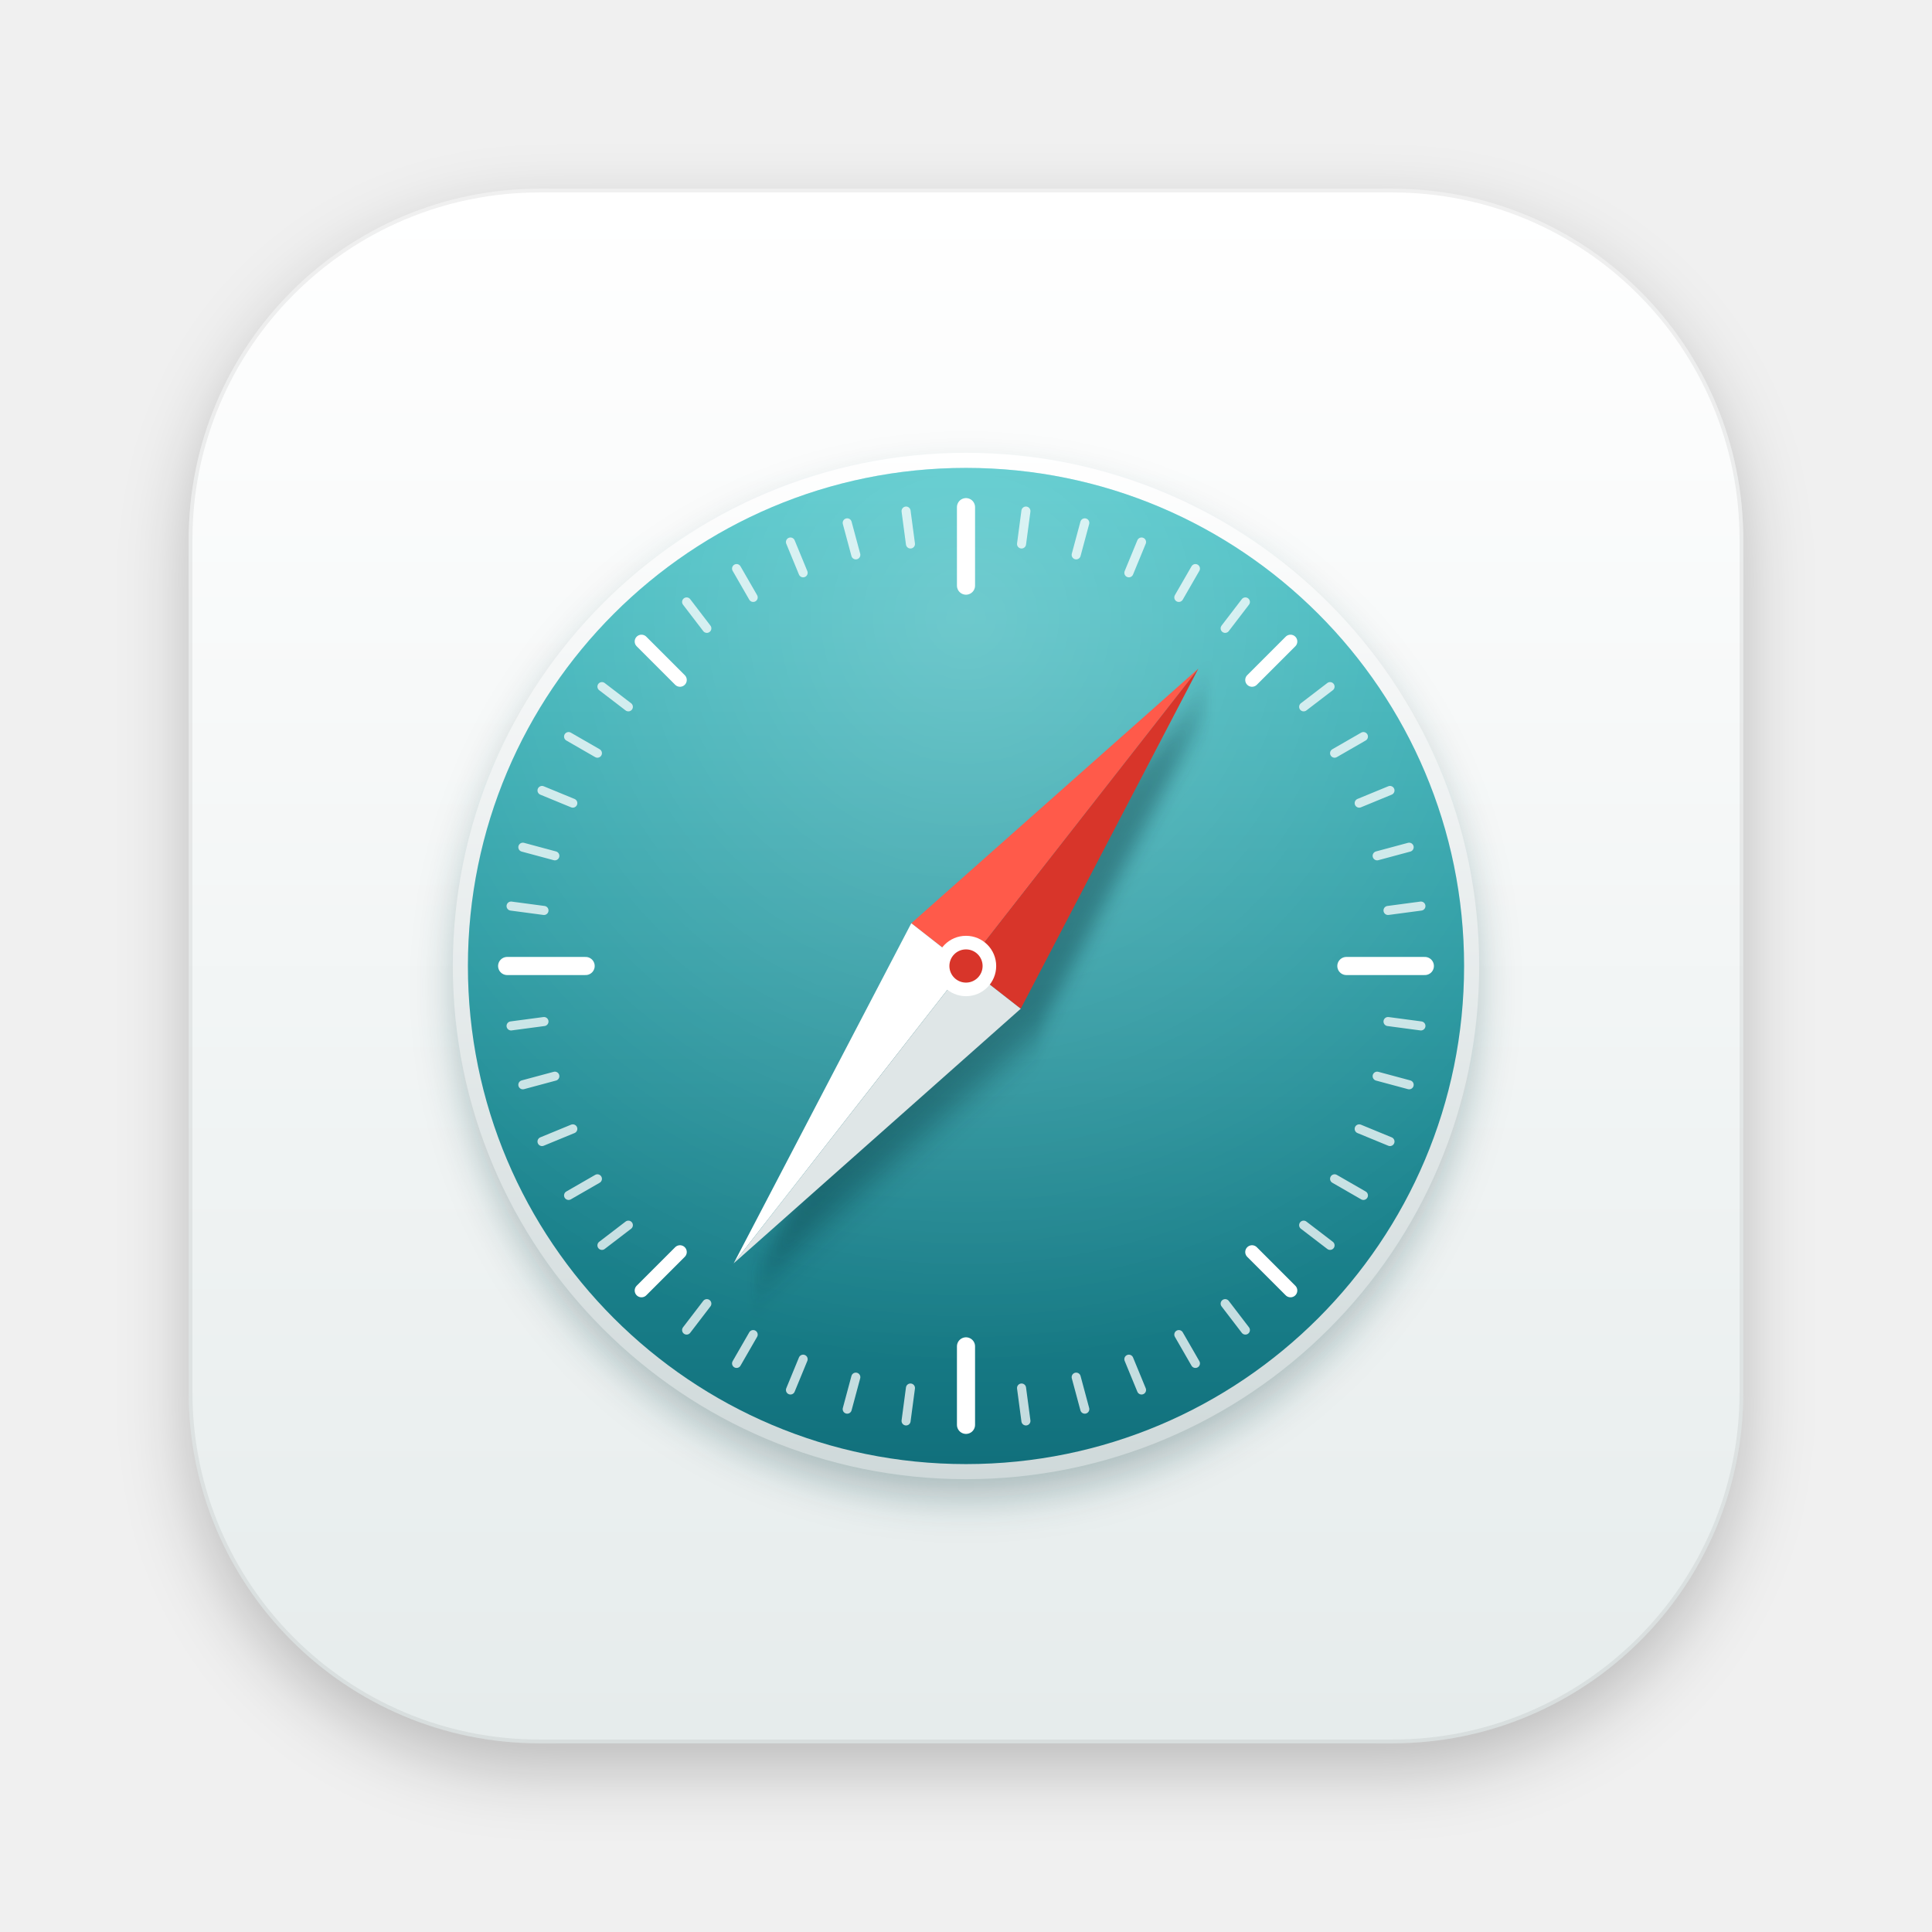
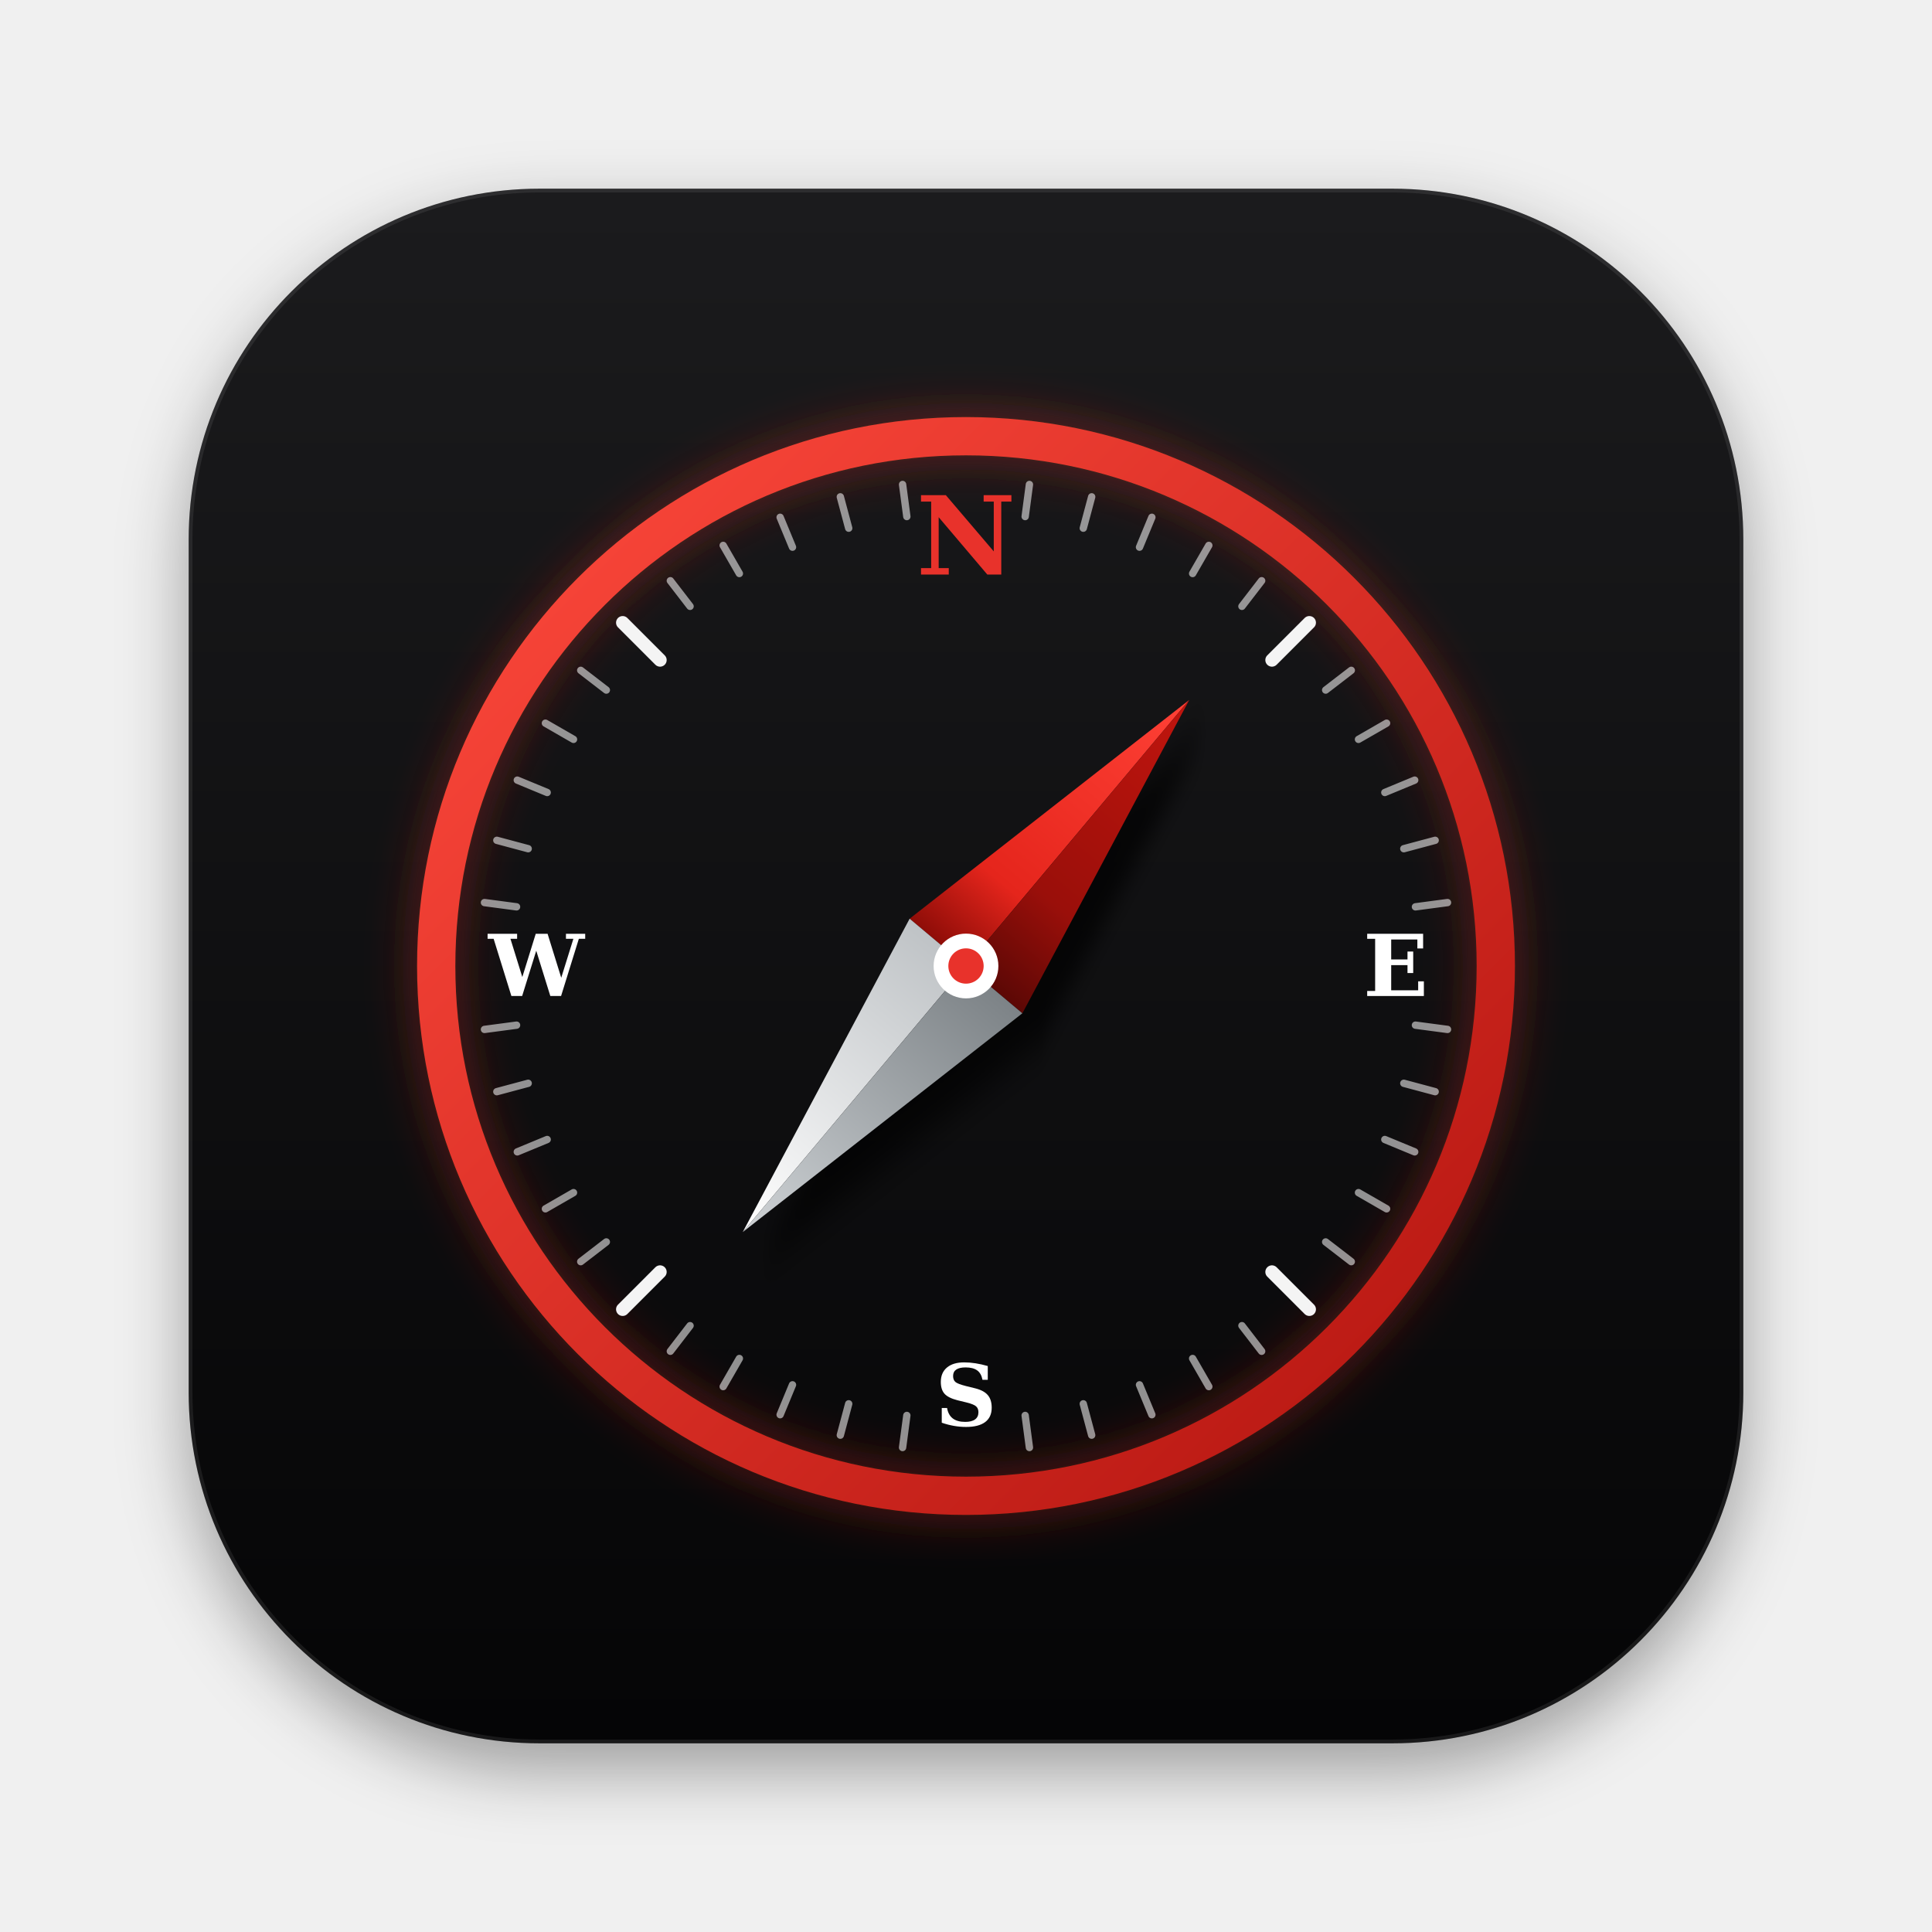
<svg xmlns="http://www.w3.org/2000/svg" viewBox="0 0 1024 1024" width="1024" height="1024">
  <defs>
    <linearGradient id="tile" x1="0" y1="0" x2="0" y2="1">
+       <stop offset="0" stop-color="#1b1b1d" />
+       <stop offset="1" stop-color="#050506" />
+     </linearGradient>
+     <linearGradient id="ring" x1="0" y1="0" x2="1" y2="1">
+       <stop offset="0" stop-color="#ff4a3d" />
+       <stop offset="1" stop-color="#b3140f" />
+     </linearGradient>
+     <linearGradient id="ribbonLit" x1="0" y1="0" x2="0" y2="1">
+       <stop offset="0" stop-color="#ff4136" />
+       <stop offset="0.75" stop-color="#e5251c" />
+       <stop offset="1" stop-color="#8f0d08" />
+     </linearGradient>
+     <linearGradient id="ribbonDark" x1="0" y1="0" x2="0" y2="1">
+       <stop offset="0" stop-color="#c1150e" />
+       <stop offset="0.7" stop-color="#9a0f0a" />
+       <stop offset="1" stop-color="#5c0805" />
+     </linearGradient>
+     <linearGradient id="silverLit" x1="0" y1="1" x2="0" y2="0">
      <stop offset="0" stop-color="#ffffff" />
-       <stop offset="1" stop-color="#e6ecec" />
+       <stop offset="1" stop-color="#bfc3c6" />
    </linearGradient>
-     <linearGradient id="dial" x1="0" y1="0" x2="0" y2="1">
-       <stop offset="0" stop-color="#3cc0c4" />
-       <stop offset="1" stop-color="#11707c" />
-     </linearGradient>
-     <radialGradient id="dialShine" cx="0.5" cy="0.15" r="0.75">
-       <stop offset="0" stop-color="#ffffff" stop-opacity="0.28" />
-       <stop offset="1" stop-color="#ffffff" stop-opacity="0" />
-     </radialGradient>
-     <linearGradient id="ring" x1="0" y1="0" x2="0" y2="1">
-       <stop offset="0" stop-color="#ffffff" />
-       <stop offset="1" stop-color="#cfd9da" />
+     <linearGradient id="silverDark" x1="0" y1="1" x2="0" y2="0">
+       <stop offset="0" stop-color="#cfd3d6" />
+       <stop offset="1" stop-color="#7d8387" />
    </linearGradient>
    <filter id="tileShadow" x="-20%" y="-20%" width="140%" height="140%">
      <feGaussianBlur stdDeviation="18" />
    </filter>
-     <filter id="dialShadow" x="-20%" y="-20%" width="140%" height="140%">
-       <feGaussianBlur stdDeviation="14" />
+     <filter id="needleShadow" x="-30%" y="-30%" width="160%" height="160%">
+       <feGaussianBlur stdDeviation="10" />
    </filter>
-     <filter id="needleShadow" x="-30%" y="-30%" width="160%" height="160%">
-       <feGaussianBlur stdDeviation="9" />
+     <filter id="glow" x="-20%" y="-20%" width="140%" height="140%">
+       <feGaussianBlur stdDeviation="16" />
    </filter>
  </defs>
-   <rect x="100" y="114" width="824" height="824" rx="186" fill="#000" opacity="0.22" filter="url(#tileShadow)" />
+   <rect x="100" y="114" width="824" height="824" rx="186" fill="#000" opacity="0.35" filter="url(#tileShadow)" />
  <rect x="100" y="100" width="824" height="824" rx="186" fill="url(#tile)" />
-   <rect x="101" y="101" width="822" height="822" rx="185" fill="none" stroke="#000" stroke-opacity="0.06" stroke-width="2" />
-   <g transform="translate(512 512) scale(0.8) translate(-512 -512)">
-     <circle cx="512" cy="526" r="338" fill="#0b3c42" opacity="0.30" filter="url(#dialShadow)" />
-     <circle cx="512" cy="512" r="340" fill="url(#ring)" />
-     <circle cx="512" cy="512" r="330" fill="url(#dial)" />
-     <circle cx="512" cy="512" r="330" fill="url(#dialShine)" />
-     <line x1="512.0" y1="260.0" x2="512.0" y2="208.0" stroke="#ffffff" stroke-opacity="1" stroke-width="12" stroke-linecap="round" />
-     <line x1="548.8" y1="232.4" x2="551.7" y2="210.6" stroke="#ffffff" stroke-opacity="0.75" stroke-width="6" stroke-linecap="round" />
-     <line x1="585.0" y1="239.6" x2="590.7" y2="218.4" stroke="#ffffff" stroke-opacity="0.75" stroke-width="6" stroke-linecap="round" />
-     <line x1="619.9" y1="251.5" x2="628.3" y2="231.1" stroke="#ffffff" stroke-opacity="0.75" stroke-width="6" stroke-linecap="round" />
-     <line x1="653.0" y1="267.8" x2="664.0" y2="248.7" stroke="#ffffff" stroke-opacity="0.75" stroke-width="6" stroke-linecap="round" />
-     <line x1="683.7" y1="288.3" x2="697.1" y2="270.8" stroke="#ffffff" stroke-opacity="0.75" stroke-width="6" stroke-linecap="round" />
-     <line x1="701.5" y1="322.5" x2="727.0" y2="297.0" stroke="#ffffff" stroke-opacity="1" stroke-width="9" stroke-linecap="round" />
-     <line x1="735.7" y1="340.3" x2="753.2" y2="326.9" stroke="#ffffff" stroke-opacity="0.75" stroke-width="6" stroke-linecap="round" />
-     <line x1="756.2" y1="371.0" x2="775.3" y2="360.0" stroke="#ffffff" stroke-opacity="0.75" stroke-width="6" stroke-linecap="round" />
-     <line x1="772.5" y1="404.1" x2="792.9" y2="395.7" stroke="#ffffff" stroke-opacity="0.75" stroke-width="6" stroke-linecap="round" />
-     <line x1="784.4" y1="439.0" x2="805.6" y2="433.3" stroke="#ffffff" stroke-opacity="0.75" stroke-width="6" stroke-linecap="round" />
-     <line x1="791.6" y1="475.2" x2="813.4" y2="472.3" stroke="#ffffff" stroke-opacity="0.75" stroke-width="6" stroke-linecap="round" />
-     <line x1="764.0" y1="512.0" x2="816.0" y2="512.0" stroke="#ffffff" stroke-opacity="1" stroke-width="12" stroke-linecap="round" />
-     <line x1="791.6" y1="548.8" x2="813.4" y2="551.7" stroke="#ffffff" stroke-opacity="0.75" stroke-width="6" stroke-linecap="round" />
-     <line x1="784.4" y1="585.0" x2="805.6" y2="590.7" stroke="#ffffff" stroke-opacity="0.75" stroke-width="6" stroke-linecap="round" />
-     <line x1="772.5" y1="619.9" x2="792.9" y2="628.3" stroke="#ffffff" stroke-opacity="0.75" stroke-width="6" stroke-linecap="round" />
-     <line x1="756.2" y1="653.0" x2="775.3" y2="664.0" stroke="#ffffff" stroke-opacity="0.75" stroke-width="6" stroke-linecap="round" />
-     <line x1="735.7" y1="683.7" x2="753.2" y2="697.1" stroke="#ffffff" stroke-opacity="0.75" stroke-width="6" stroke-linecap="round" />
-     <line x1="701.5" y1="701.5" x2="727.0" y2="727.0" stroke="#ffffff" stroke-opacity="1" stroke-width="9" stroke-linecap="round" />
-     <line x1="683.7" y1="735.7" x2="697.1" y2="753.2" stroke="#ffffff" stroke-opacity="0.75" stroke-width="6" stroke-linecap="round" />
-     <line x1="653.0" y1="756.2" x2="664.0" y2="775.3" stroke="#ffffff" stroke-opacity="0.75" stroke-width="6" stroke-linecap="round" />
-     <line x1="619.9" y1="772.5" x2="628.3" y2="792.9" stroke="#ffffff" stroke-opacity="0.75" stroke-width="6" stroke-linecap="round" />
-     <line x1="585.0" y1="784.4" x2="590.7" y2="805.6" stroke="#ffffff" stroke-opacity="0.75" stroke-width="6" stroke-linecap="round" />
-     <line x1="548.8" y1="791.6" x2="551.7" y2="813.4" stroke="#ffffff" stroke-opacity="0.75" stroke-width="6" stroke-linecap="round" />
-     <line x1="512.0" y1="764.0" x2="512.0" y2="816.0" stroke="#ffffff" stroke-opacity="1" stroke-width="12" stroke-linecap="round" />
-     <line x1="475.2" y1="791.6" x2="472.3" y2="813.4" stroke="#ffffff" stroke-opacity="0.75" stroke-width="6" stroke-linecap="round" />
-     <line x1="439.0" y1="784.4" x2="433.3" y2="805.6" stroke="#ffffff" stroke-opacity="0.75" stroke-width="6" stroke-linecap="round" />
-     <line x1="404.1" y1="772.5" x2="395.7" y2="792.9" stroke="#ffffff" stroke-opacity="0.75" stroke-width="6" stroke-linecap="round" />
-     <line x1="371.0" y1="756.2" x2="360.0" y2="775.3" stroke="#ffffff" stroke-opacity="0.75" stroke-width="6" stroke-linecap="round" />
-     <line x1="340.3" y1="735.7" x2="326.9" y2="753.2" stroke="#ffffff" stroke-opacity="0.75" stroke-width="6" stroke-linecap="round" />
-     <line x1="322.5" y1="701.5" x2="297.0" y2="727.0" stroke="#ffffff" stroke-opacity="1" stroke-width="9" stroke-linecap="round" />
-     <line x1="288.3" y1="683.7" x2="270.8" y2="697.1" stroke="#ffffff" stroke-opacity="0.75" stroke-width="6" stroke-linecap="round" />
-     <line x1="267.8" y1="653.0" x2="248.7" y2="664.0" stroke="#ffffff" stroke-opacity="0.75" stroke-width="6" stroke-linecap="round" />
-     <line x1="251.5" y1="619.9" x2="231.1" y2="628.3" stroke="#ffffff" stroke-opacity="0.75" stroke-width="6" stroke-linecap="round" />
-     <line x1="239.6" y1="585.0" x2="218.4" y2="590.7" stroke="#ffffff" stroke-opacity="0.75" stroke-width="6" stroke-linecap="round" />
-     <line x1="232.4" y1="548.8" x2="210.6" y2="551.7" stroke="#ffffff" stroke-opacity="0.75" stroke-width="6" stroke-linecap="round" />
-     <line x1="260.0" y1="512.0" x2="208.0" y2="512.0" stroke="#ffffff" stroke-opacity="1" stroke-width="12" stroke-linecap="round" />
-     <line x1="232.4" y1="475.2" x2="210.6" y2="472.3" stroke="#ffffff" stroke-opacity="0.75" stroke-width="6" stroke-linecap="round" />
-     <line x1="239.6" y1="439.0" x2="218.4" y2="433.3" stroke="#ffffff" stroke-opacity="0.75" stroke-width="6" stroke-linecap="round" />
-     <line x1="251.5" y1="404.1" x2="231.1" y2="395.7" stroke="#ffffff" stroke-opacity="0.75" stroke-width="6" stroke-linecap="round" />
-     <line x1="267.8" y1="371.0" x2="248.7" y2="360.0" stroke="#ffffff" stroke-opacity="0.75" stroke-width="6" stroke-linecap="round" />
-     <line x1="288.3" y1="340.3" x2="270.8" y2="326.9" stroke="#ffffff" stroke-opacity="0.75" stroke-width="6" stroke-linecap="round" />
-     <line x1="322.5" y1="322.5" x2="297.0" y2="297.0" stroke="#ffffff" stroke-opacity="1" stroke-width="9" stroke-linecap="round" />
-     <line x1="340.3" y1="288.3" x2="326.9" y2="270.8" stroke="#ffffff" stroke-opacity="0.75" stroke-width="6" stroke-linecap="round" />
-     <line x1="371.0" y1="267.8" x2="360.0" y2="248.7" stroke="#ffffff" stroke-opacity="0.75" stroke-width="6" stroke-linecap="round" />
-     <line x1="404.1" y1="251.5" x2="395.7" y2="231.1" stroke="#ffffff" stroke-opacity="0.75" stroke-width="6" stroke-linecap="round" />
-     <line x1="439.0" y1="239.6" x2="433.3" y2="218.4" stroke="#ffffff" stroke-opacity="0.75" stroke-width="6" stroke-linecap="round" />
-     <line x1="475.2" y1="232.4" x2="472.3" y2="210.6" stroke="#ffffff" stroke-opacity="0.75" stroke-width="6" stroke-linecap="round" />
-     <g transform="translate(522 530) rotate(38)" opacity="0.35" filter="url(#needleShadow)">
-       <polygon points="0,-250 46,0 0,250 -46,0" fill="#05282d" />
+   <rect x="101" y="101" width="822" height="822" rx="185" fill="none" stroke="#ffffff" stroke-opacity="0.08" stroke-width="2" />
+   <g transform="translate(512 512) scale(0.78) translate(-512 -512)">
+     <circle cx="512" cy="512" r="360" fill="none" stroke="#e8322b" stroke-opacity="0.35" stroke-width="30" filter="url(#glow)" />
+     <circle cx="512" cy="512" r="360" fill="none" stroke="url(#ring)" stroke-width="26" />
+     <line x1="552.2" y1="206.6" x2="555.1" y2="184.8" stroke="#ffffff" stroke-opacity="0.55" stroke-width="5" stroke-linecap="round" />
+     <line x1="591.7" y1="214.5" x2="597.4" y2="193.2" stroke="#ffffff" stroke-opacity="0.55" stroke-width="5" stroke-linecap="round" />
+     <line x1="629.9" y1="227.4" x2="638.3" y2="207.1" stroke="#ffffff" stroke-opacity="0.55" stroke-width="5" stroke-linecap="round" />
+     <line x1="666.0" y1="245.3" x2="677.0" y2="226.2" stroke="#ffffff" stroke-opacity="0.55" stroke-width="5" stroke-linecap="round" />
+     <line x1="699.5" y1="267.6" x2="712.9" y2="250.2" stroke="#ffffff" stroke-opacity="0.55" stroke-width="5" stroke-linecap="round" />
+     <line x1="719.9" y1="304.1" x2="745.3" y2="278.7" stroke="#ffffff" stroke-opacity="0.95" stroke-width="9" stroke-linecap="round" />
+     <line x1="756.4" y1="324.5" x2="773.8" y2="311.1" stroke="#ffffff" stroke-opacity="0.55" stroke-width="5" stroke-linecap="round" />
+     <line x1="778.7" y1="358.0" x2="797.8" y2="347.0" stroke="#ffffff" stroke-opacity="0.55" stroke-width="5" stroke-linecap="round" />
+     <line x1="796.6" y1="394.1" x2="816.9" y2="385.7" stroke="#ffffff" stroke-opacity="0.55" stroke-width="5" stroke-linecap="round" />
+     <line x1="809.5" y1="432.3" x2="830.8" y2="426.6" stroke="#ffffff" stroke-opacity="0.55" stroke-width="5" stroke-linecap="round" />
+     <line x1="817.4" y1="471.8" x2="839.2" y2="468.9" stroke="#ffffff" stroke-opacity="0.55" stroke-width="5" stroke-linecap="round" />
+     <line x1="817.4" y1="552.2" x2="839.2" y2="555.1" stroke="#ffffff" stroke-opacity="0.55" stroke-width="5" stroke-linecap="round" />
+     <line x1="809.5" y1="591.7" x2="830.8" y2="597.4" stroke="#ffffff" stroke-opacity="0.55" stroke-width="5" stroke-linecap="round" />
+     <line x1="796.6" y1="629.9" x2="816.9" y2="638.3" stroke="#ffffff" stroke-opacity="0.55" stroke-width="5" stroke-linecap="round" />
+     <line x1="778.7" y1="666.0" x2="797.8" y2="677.0" stroke="#ffffff" stroke-opacity="0.55" stroke-width="5" stroke-linecap="round" />
+     <line x1="756.4" y1="699.5" x2="773.8" y2="712.9" stroke="#ffffff" stroke-opacity="0.55" stroke-width="5" stroke-linecap="round" />
+     <line x1="719.9" y1="719.9" x2="745.3" y2="745.3" stroke="#ffffff" stroke-opacity="0.95" stroke-width="9" stroke-linecap="round" />
+     <line x1="699.5" y1="756.4" x2="712.9" y2="773.8" stroke="#ffffff" stroke-opacity="0.55" stroke-width="5" stroke-linecap="round" />
+     <line x1="666.0" y1="778.7" x2="677.0" y2="797.8" stroke="#ffffff" stroke-opacity="0.55" stroke-width="5" stroke-linecap="round" />
+     <line x1="629.9" y1="796.6" x2="638.3" y2="816.9" stroke="#ffffff" stroke-opacity="0.55" stroke-width="5" stroke-linecap="round" />
+     <line x1="591.7" y1="809.5" x2="597.4" y2="830.8" stroke="#ffffff" stroke-opacity="0.55" stroke-width="5" stroke-linecap="round" />
+     <line x1="552.2" y1="817.4" x2="555.1" y2="839.2" stroke="#ffffff" stroke-opacity="0.55" stroke-width="5" stroke-linecap="round" />
+     <line x1="471.8" y1="817.4" x2="468.9" y2="839.2" stroke="#ffffff" stroke-opacity="0.55" stroke-width="5" stroke-linecap="round" />
+     <line x1="432.3" y1="809.5" x2="426.6" y2="830.8" stroke="#ffffff" stroke-opacity="0.55" stroke-width="5" stroke-linecap="round" />
+     <line x1="394.1" y1="796.6" x2="385.7" y2="816.9" stroke="#ffffff" stroke-opacity="0.55" stroke-width="5" stroke-linecap="round" />
+     <line x1="358.0" y1="778.7" x2="347.0" y2="797.8" stroke="#ffffff" stroke-opacity="0.55" stroke-width="5" stroke-linecap="round" />
+     <line x1="324.5" y1="756.4" x2="311.1" y2="773.8" stroke="#ffffff" stroke-opacity="0.55" stroke-width="5" stroke-linecap="round" />
+     <line x1="304.1" y1="719.9" x2="278.7" y2="745.3" stroke="#ffffff" stroke-opacity="0.95" stroke-width="9" stroke-linecap="round" />
+     <line x1="267.6" y1="699.5" x2="250.2" y2="712.9" stroke="#ffffff" stroke-opacity="0.55" stroke-width="5" stroke-linecap="round" />
+     <line x1="245.3" y1="666.0" x2="226.2" y2="677.0" stroke="#ffffff" stroke-opacity="0.55" stroke-width="5" stroke-linecap="round" />
+     <line x1="227.4" y1="629.9" x2="207.1" y2="638.3" stroke="#ffffff" stroke-opacity="0.55" stroke-width="5" stroke-linecap="round" />
+     <line x1="214.5" y1="591.7" x2="193.2" y2="597.4" stroke="#ffffff" stroke-opacity="0.55" stroke-width="5" stroke-linecap="round" />
+     <line x1="206.6" y1="552.2" x2="184.8" y2="555.1" stroke="#ffffff" stroke-opacity="0.55" stroke-width="5" stroke-linecap="round" />
+     <line x1="206.6" y1="471.8" x2="184.8" y2="468.9" stroke="#ffffff" stroke-opacity="0.55" stroke-width="5" stroke-linecap="round" />
+     <line x1="214.5" y1="432.3" x2="193.2" y2="426.6" stroke="#ffffff" stroke-opacity="0.55" stroke-width="5" stroke-linecap="round" />
+     <line x1="227.4" y1="394.1" x2="207.1" y2="385.7" stroke="#ffffff" stroke-opacity="0.55" stroke-width="5" stroke-linecap="round" />
+     <line x1="245.3" y1="358.0" x2="226.2" y2="347.0" stroke="#ffffff" stroke-opacity="0.55" stroke-width="5" stroke-linecap="round" />
+     <line x1="267.6" y1="324.5" x2="250.2" y2="311.1" stroke="#ffffff" stroke-opacity="0.55" stroke-width="5" stroke-linecap="round" />
+     <line x1="304.1" y1="304.1" x2="278.7" y2="278.7" stroke="#ffffff" stroke-opacity="0.95" stroke-width="9" stroke-linecap="round" />
+     <line x1="324.5" y1="267.6" x2="311.1" y2="250.2" stroke="#ffffff" stroke-opacity="0.55" stroke-width="5" stroke-linecap="round" />
+     <line x1="358.0" y1="245.3" x2="347.0" y2="226.2" stroke="#ffffff" stroke-opacity="0.55" stroke-width="5" stroke-linecap="round" />
+     <line x1="394.1" y1="227.4" x2="385.7" y2="207.1" stroke="#ffffff" stroke-opacity="0.55" stroke-width="5" stroke-linecap="round" />
+     <line x1="432.3" y1="214.5" x2="426.6" y2="193.2" stroke="#ffffff" stroke-opacity="0.55" stroke-width="5" stroke-linecap="round" />
+     <line x1="471.8" y1="206.6" x2="468.9" y2="184.8" stroke="#ffffff" stroke-opacity="0.55" stroke-width="5" stroke-linecap="round" />
+     <g font-family="Georgia, 'DejaVu Serif', serif" font-weight="700" text-anchor="middle" dominant-baseline="central">
+       <text x="512" y="220" font-size="74" fill="#e8322b">N</text>
+       <text x="804" y="512" font-size="58" fill="#ffffff">E</text>
+       <text x="512" y="804" font-size="58" fill="#ffffff">S</text>
+       <text x="220" y="512" font-size="58" fill="#ffffff">W</text>
    </g>
-     <g transform="translate(512 512) rotate(38)">
-       <polygon points="0,-250 -46,0 0,0" fill="#ff5a4a" />
-       <polygon points="0,-250 46,0 0,0" fill="#d8352a" />
-       <polygon points="0,250 -46,0 0,0" fill="#ffffff" />
-       <polygon points="0,250 46,0 0,0" fill="#dfe6e7" />
+     <g transform="translate(524 532) rotate(40)" opacity="0.7" filter="url(#needleShadow)">
+       <polygon points="0,-236 50,0 0,236 -50,0" fill="#000" />
    </g>
-     <circle cx="512" cy="512" r="20" fill="#ffffff" />
-     <circle cx="512" cy="512" r="11" fill="#d8352a" />
+     <g transform="translate(512 512) rotate(40)">
+       <polygon points="0,-236 -50,0 0,0" fill="url(#ribbonLit)" />
+       <polygon points="0,-236 50,0 0,0" fill="url(#ribbonDark)" />
+       <polygon points="0,236 -50,0 0,0" fill="url(#silverLit)" />
+       <polygon points="0,236 50,0 0,0" fill="url(#silverDark)" />
+     </g>
+     <circle cx="512" cy="512" r="22" fill="#ffffff" />
+     <circle cx="512" cy="512" r="12" fill="#e8322b" />
  </g>
</svg>
